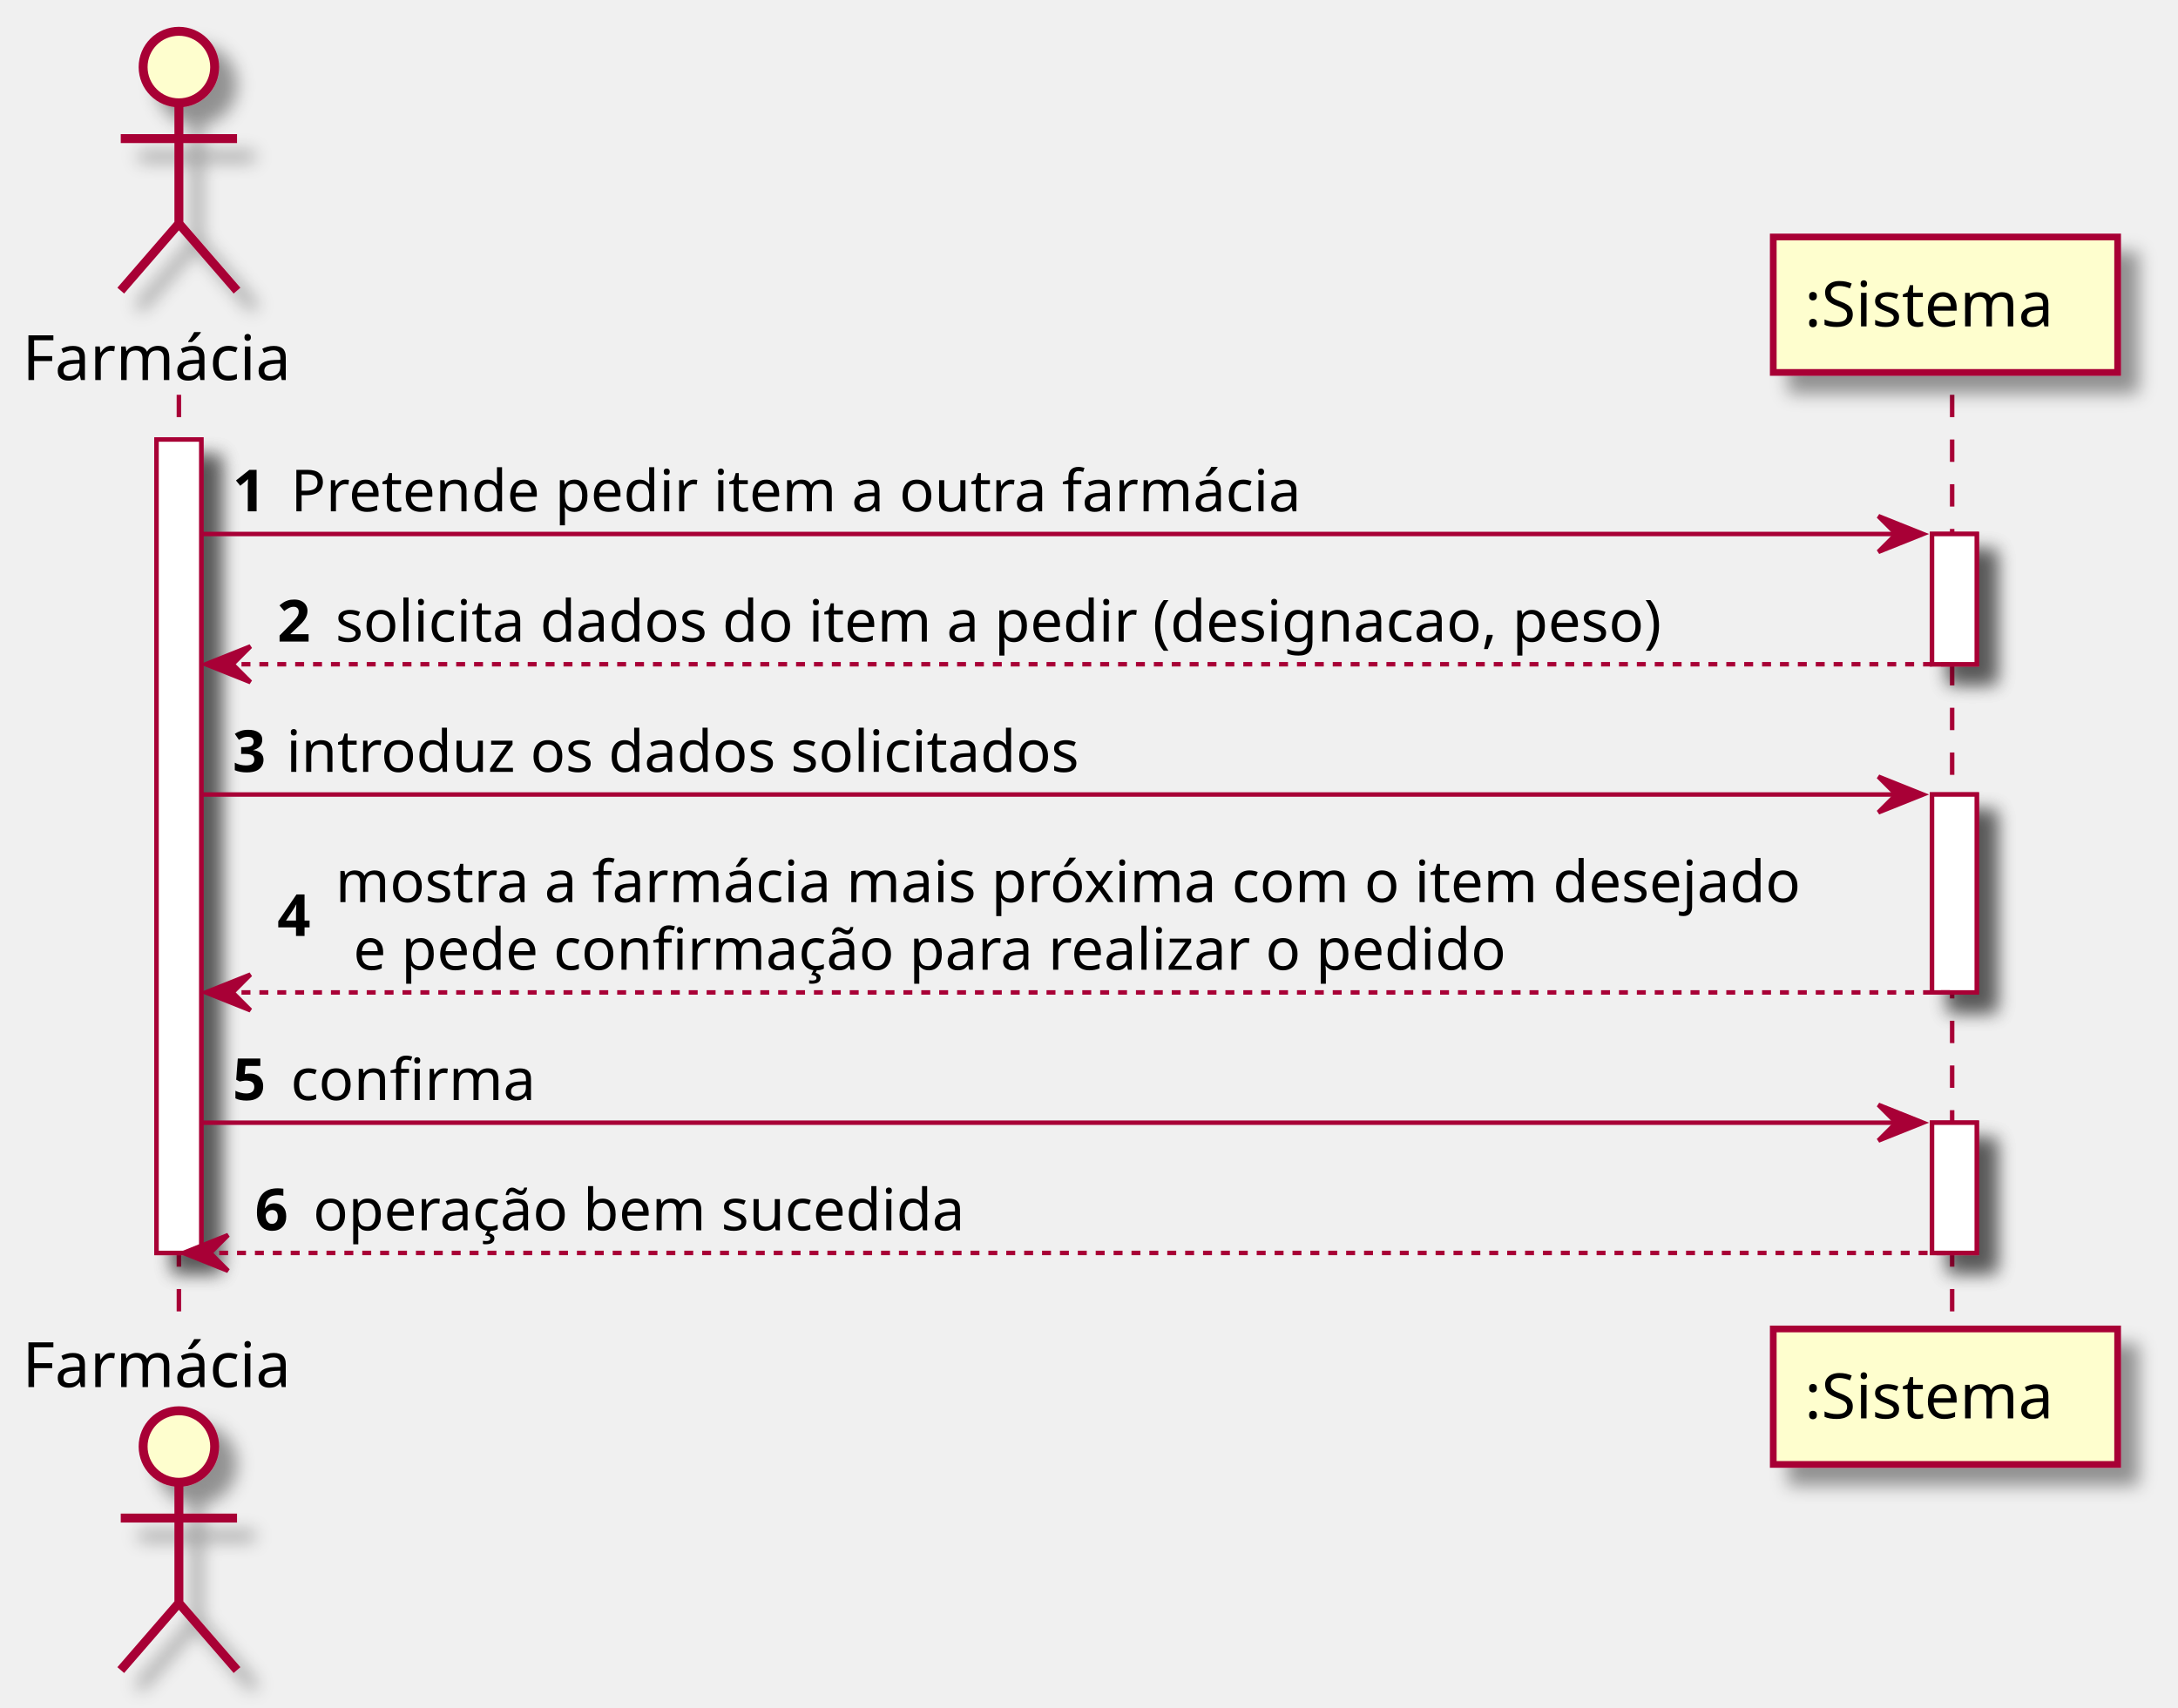
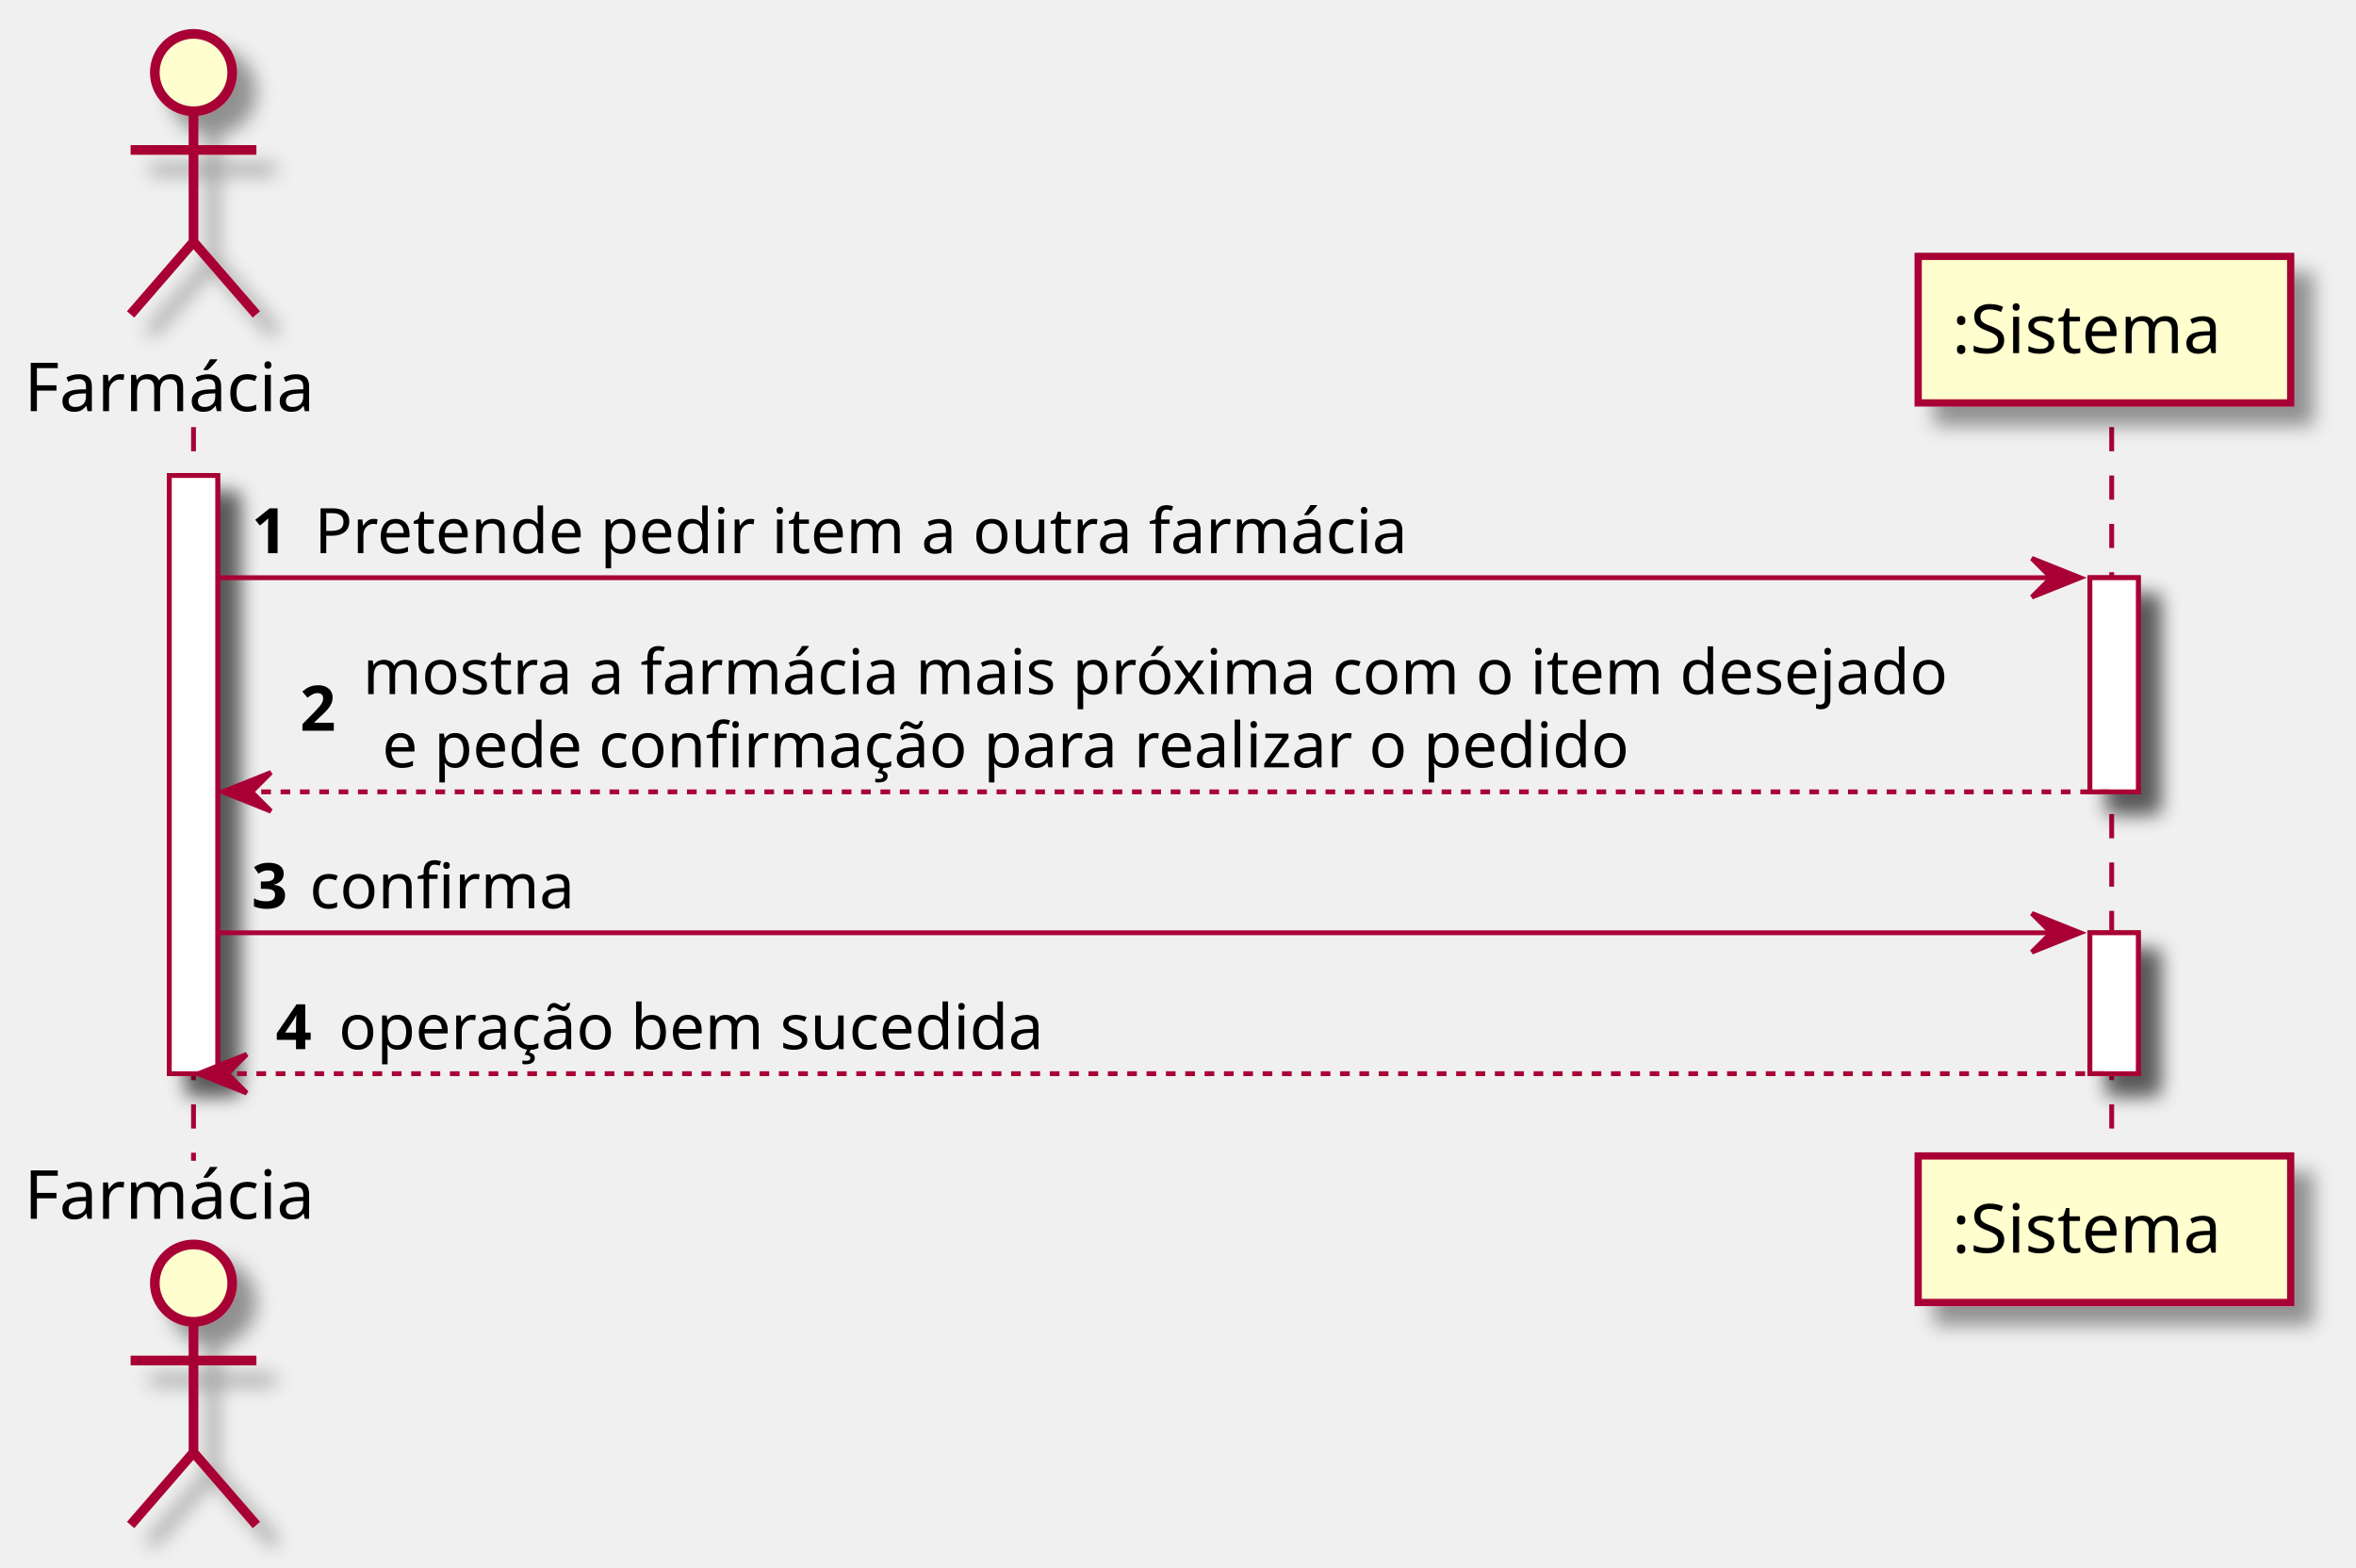
- <svg xmlns="http://www.w3.org/2000/svg" contentScriptType="application/ecmascript" contentStyleType="text/css" height="382px" preserveAspectRatio="none" style="width:487px;height:382px;" version="1.1" viewBox="0 0 487 382" width="487px" zoomAndPan="magnify">
+ <svg xmlns="http://www.w3.org/2000/svg" contentScriptType="application/ecmascript" contentStyleType="text/css" height="324px" preserveAspectRatio="none" style="width:487px;height:324px;" version="1.1" viewBox="0 0 487 324" width="487px" zoomAndPan="magnify">
  <defs>
-     <filter height="300%" id="f1wwz0es4s2s4z" width="300%" x="-1" y="-1">
+     <filter height="300%" id="f1v60w9g927739" width="300%" x="-1" y="-1">
      <feGaussianBlur result="blurOut" stdDeviation="2.0" />
      <feColorMatrix in="blurOut" result="blurOut2" type="matrix" values="0 0 0 0 0 0 0 0 0 0 0 0 0 0 0 0 0 0 .4 0" />
      <feOffset dx="4.0" dy="4.0" in="blurOut2" result="blurOut3" />
      <feBlend in="SourceGraphic" in2="blurOut3" mode="normal" />
    </filter>
  </defs>
  <g>
-     <rect fill="#FFFFFF" filter="url(#f1wwz0es4s2s4z)" height="181.93" style="stroke:#A80036;stroke-width:1.0;" width="10" x="35" y="98.297" />
-     <rect fill="#FFFFFF" filter="url(#f1wwz0es4s2s4z)" height="29.133" style="stroke:#A80036;stroke-width:1.0;" width="10" x="432" y="119.43" />
-     <rect fill="#FFFFFF" filter="url(#f1wwz0es4s2s4z)" height="44.266" style="stroke:#A80036;stroke-width:1.0;" width="10" x="432" y="177.695" />
-     <rect fill="#FFFFFF" filter="url(#f1wwz0es4s2s4z)" height="29.133" style="stroke:#A80036;stroke-width:1.0;" width="10" x="432" y="251.094" />
-     <line style="stroke:#A80036;stroke-width:1.0;stroke-dasharray:5.0,5.0;" x1="40" x2="40" y1="88.297" y2="298.227" />
-     <line style="stroke:#A80036;stroke-width:1.0;stroke-dasharray:5.0,5.0;" x1="436.5" x2="436.5" y1="88.297" y2="298.227" />
+     <rect fill="#FFFFFF" filter="url(#f1v60w9g927739)" height="123.664" style="stroke:#A80036;stroke-width:1.0;" width="10" x="35" y="98.297" />
+     <rect fill="#FFFFFF" filter="url(#f1v60w9g927739)" height="44.266" style="stroke:#A80036;stroke-width:1.0;" width="10" x="432" y="119.43" />
+     <rect fill="#FFFFFF" filter="url(#f1v60w9g927739)" height="29.133" style="stroke:#A80036;stroke-width:1.0;" width="10" x="432" y="192.828" />
+     <line style="stroke:#A80036;stroke-width:1.0;stroke-dasharray:5.0,5.0;" x1="40" x2="40" y1="88.297" y2="239.961" />
+     <line style="stroke:#A80036;stroke-width:1.0;stroke-dasharray:5.0,5.0;" x1="436.5" x2="436.5" y1="88.297" y2="239.961" />
    <text fill="#000000" font-family="sans-serif" font-size="14" lengthAdjust="spacing" textLength="64" x="5" y="84.995">Farmácia</text>
-     <ellipse cx="40" cy="15" fill="#FEFECE" filter="url(#f1wwz0es4s2s4z)" rx="8" ry="8" style="stroke:#A80036;stroke-width:2.0;" />
-     <path d="M40,23 L40,50 M27,31 L53,31 M40,50 L27,65 M40,50 L53,65 " fill="none" filter="url(#f1wwz0es4s2s4z)" style="stroke:#A80036;stroke-width:2.0;" />
-     <text fill="#000000" font-family="sans-serif" font-size="14" lengthAdjust="spacing" textLength="64" x="5" y="310.222">Farmácia</text>
-     <ellipse cx="40" cy="323.523" fill="#FEFECE" filter="url(#f1wwz0es4s2s4z)" rx="8" ry="8" style="stroke:#A80036;stroke-width:2.0;" />
-     <path d="M40,331.523 L40,358.523 M27,339.523 L53,339.523 M40,358.523 L27,373.523 M40,358.523 L53,373.523 " fill="none" filter="url(#f1wwz0es4s2s4z)" style="stroke:#A80036;stroke-width:2.0;" />
-     <rect fill="#FEFECE" filter="url(#f1wwz0es4s2s4z)" height="30.297" style="stroke:#A80036;stroke-width:1.5;" width="77" x="396.5" y="53" />
+     <ellipse cx="40" cy="15" fill="#FEFECE" filter="url(#f1v60w9g927739)" rx="8" ry="8" style="stroke:#A80036;stroke-width:2.0;" />
+     <path d="M40,23 L40,50 M27,31 L53,31 M40,50 L27,65 M40,50 L53,65 " fill="none" filter="url(#f1v60w9g927739)" style="stroke:#A80036;stroke-width:2.0;" />
+     <text fill="#000000" font-family="sans-serif" font-size="14" lengthAdjust="spacing" textLength="64" x="5" y="251.956">Farmácia</text>
+     <ellipse cx="40" cy="265.258" fill="#FEFECE" filter="url(#f1v60w9g927739)" rx="8" ry="8" style="stroke:#A80036;stroke-width:2.0;" />
+     <path d="M40,273.258 L40,300.258 M27,281.258 L53,281.258 M40,300.258 L27,315.258 M40,300.258 L53,315.258 " fill="none" filter="url(#f1v60w9g927739)" style="stroke:#A80036;stroke-width:2.0;" />
+     <rect fill="#FEFECE" filter="url(#f1v60w9g927739)" height="30.297" style="stroke:#A80036;stroke-width:1.5;" width="77" x="396.5" y="53" />
    <text fill="#000000" font-family="sans-serif" font-size="14" lengthAdjust="spacing" textLength="63" x="403.5" y="72.995">:Sistema</text>
-     <rect fill="#FEFECE" filter="url(#f1wwz0es4s2s4z)" height="30.297" style="stroke:#A80036;stroke-width:1.5;" width="77" x="396.5" y="297.227" />
-     <text fill="#000000" font-family="sans-serif" font-size="14" lengthAdjust="spacing" textLength="63" x="403.5" y="317.222">:Sistema</text>
-     <rect fill="#FFFFFF" filter="url(#f1wwz0es4s2s4z)" height="181.93" style="stroke:#A80036;stroke-width:1.0;" width="10" x="35" y="98.297" />
-     <rect fill="#FFFFFF" filter="url(#f1wwz0es4s2s4z)" height="29.133" style="stroke:#A80036;stroke-width:1.0;" width="10" x="432" y="119.43" />
-     <rect fill="#FFFFFF" filter="url(#f1wwz0es4s2s4z)" height="44.266" style="stroke:#A80036;stroke-width:1.0;" width="10" x="432" y="177.695" />
-     <rect fill="#FFFFFF" filter="url(#f1wwz0es4s2s4z)" height="29.133" style="stroke:#A80036;stroke-width:1.0;" width="10" x="432" y="251.094" />
+     <rect fill="#FEFECE" filter="url(#f1v60w9g927739)" height="30.297" style="stroke:#A80036;stroke-width:1.5;" width="77" x="396.5" y="238.961" />
+     <text fill="#000000" font-family="sans-serif" font-size="14" lengthAdjust="spacing" textLength="63" x="403.5" y="258.956">:Sistema</text>
+     <rect fill="#FFFFFF" filter="url(#f1v60w9g927739)" height="123.664" style="stroke:#A80036;stroke-width:1.0;" width="10" x="35" y="98.297" />
+     <rect fill="#FFFFFF" filter="url(#f1v60w9g927739)" height="44.266" style="stroke:#A80036;stroke-width:1.0;" width="10" x="432" y="119.43" />
+     <rect fill="#FFFFFF" filter="url(#f1v60w9g927739)" height="29.133" style="stroke:#A80036;stroke-width:1.0;" width="10" x="432" y="192.828" />
    <polygon fill="#A80036" points="420,115.43,430,119.43,420,123.43,424,119.43" style="stroke:#A80036;stroke-width:1.0;" />
    <line style="stroke:#A80036;stroke-width:1.0;" x1="45" x2="426" y1="119.43" y2="119.43" />
    <text fill="#000000" font-family="sans-serif" font-size="13" font-weight="bold" lengthAdjust="spacing" textLength="9" x="52" y="114.364">1</text>
    <text fill="#000000" font-family="sans-serif" font-size="13" lengthAdjust="spacing" textLength="238" x="65" y="114.364">Pretende pedir item a outra farmácia</text>
-     <polygon fill="#A80036" points="56,144.562,46,148.562,56,152.562,52,148.562" style="stroke:#A80036;stroke-width:1.0;" />
-     <line style="stroke:#A80036;stroke-width:1.0;stroke-dasharray:2.0,2.0;" x1="50" x2="436" y1="148.562" y2="148.562" />
-     <text fill="#000000" font-family="sans-serif" font-size="13" font-weight="bold" lengthAdjust="spacing" textLength="9" x="62" y="143.497">2</text>
-     <text fill="#000000" font-family="sans-serif" font-size="13" lengthAdjust="spacing" textLength="314" x="75" y="143.497">solicita dados do item a pedir (designacao, peso)</text>
-     <polygon fill="#A80036" points="420,173.695,430,177.695,420,181.695,424,177.695" style="stroke:#A80036;stroke-width:1.0;" />
-     <line style="stroke:#A80036;stroke-width:1.0;" x1="45" x2="426" y1="177.695" y2="177.695" />
-     <text fill="#000000" font-family="sans-serif" font-size="13" font-weight="bold" lengthAdjust="spacing" textLength="8" x="52" y="172.629">3</text>
-     <text fill="#000000" font-family="sans-serif" font-size="13" lengthAdjust="spacing" textLength="185" x="64" y="172.629">introduz os dados solicitados</text>
-     <polygon fill="#A80036" points="56,217.961,46,221.961,56,225.961,52,221.961" style="stroke:#A80036;stroke-width:1.0;" />
-     <line style="stroke:#A80036;stroke-width:1.0;stroke-dasharray:2.0,2.0;" x1="50" x2="436" y1="221.961" y2="221.961" />
-     <text fill="#000000" font-family="sans-serif" font-size="13" font-weight="bold" lengthAdjust="spacing" textLength="9" x="62" y="209.329">4</text>
-     <text fill="#000000" font-family="sans-serif" font-size="13" lengthAdjust="spacing" textLength="350" x="75" y="201.762">mostra a farmácia mais próxima com o item desejado</text>
-     <text fill="#000000" font-family="sans-serif" font-size="13" lengthAdjust="spacing" textLength="271" x="79" y="216.895">e pede confirmação para realizar o pedido</text>
-     <polygon fill="#A80036" points="420,247.094,430,251.094,420,255.094,424,251.094" style="stroke:#A80036;stroke-width:1.0;" />
-     <line style="stroke:#A80036;stroke-width:1.0;" x1="45" x2="426" y1="251.094" y2="251.094" />
-     <text fill="#000000" font-family="sans-serif" font-size="13" font-weight="bold" lengthAdjust="spacing" textLength="9" x="52" y="246.028">5</text>
-     <text fill="#000000" font-family="sans-serif" font-size="13" lengthAdjust="spacing" textLength="57" x="65" y="246.028">confirma</text>
-     <polygon fill="#A80036" points="51,276.227,41,280.227,51,284.227,47,280.227" style="stroke:#A80036;stroke-width:1.0;" />
-     <line style="stroke:#A80036;stroke-width:1.0;stroke-dasharray:2.0,2.0;" x1="45" x2="436" y1="280.227" y2="280.227" />
-     <text fill="#000000" font-family="sans-serif" font-size="13" font-weight="bold" lengthAdjust="spacing" textLength="9" x="57" y="275.161">6</text>
-     <text fill="#000000" font-family="sans-serif" font-size="13" lengthAdjust="spacing" textLength="154" x="70" y="275.161">operação bem sucedida</text>
+     <polygon fill="#A80036" points="56,159.695,46,163.695,56,167.695,52,163.695" style="stroke:#A80036;stroke-width:1.0;" />
+     <line style="stroke:#A80036;stroke-width:1.0;stroke-dasharray:2.0,2.0;" x1="50" x2="436" y1="163.695" y2="163.695" />
+     <text fill="#000000" font-family="sans-serif" font-size="13" font-weight="bold" lengthAdjust="spacing" textLength="9" x="62" y="151.063">2</text>
+     <text fill="#000000" font-family="sans-serif" font-size="13" lengthAdjust="spacing" textLength="350" x="75" y="143.497">mostra a farmácia mais próxima com o item desejado</text>
+     <text fill="#000000" font-family="sans-serif" font-size="13" lengthAdjust="spacing" textLength="271" x="79" y="158.629">e pede confirmação para realizar o pedido</text>
+     <polygon fill="#A80036" points="420,188.828,430,192.828,420,196.828,424,192.828" style="stroke:#A80036;stroke-width:1.0;" />
+     <line style="stroke:#A80036;stroke-width:1.0;" x1="45" x2="426" y1="192.828" y2="192.828" />
+     <text fill="#000000" font-family="sans-serif" font-size="13" font-weight="bold" lengthAdjust="spacing" textLength="8" x="52" y="187.762">3</text>
+     <text fill="#000000" font-family="sans-serif" font-size="13" lengthAdjust="spacing" textLength="57" x="64" y="187.762">confirma</text>
+     <polygon fill="#A80036" points="51,217.961,41,221.961,51,225.961,47,221.961" style="stroke:#A80036;stroke-width:1.0;" />
+     <line style="stroke:#A80036;stroke-width:1.0;stroke-dasharray:2.0,2.0;" x1="45" x2="436" y1="221.961" y2="221.961" />
+     <text fill="#000000" font-family="sans-serif" font-size="13" font-weight="bold" lengthAdjust="spacing" textLength="9" x="57" y="216.895">4</text>
+     <text fill="#000000" font-family="sans-serif" font-size="13" lengthAdjust="spacing" textLength="154" x="70" y="216.895">operação bem sucedida</text>
  </g>
</svg>
